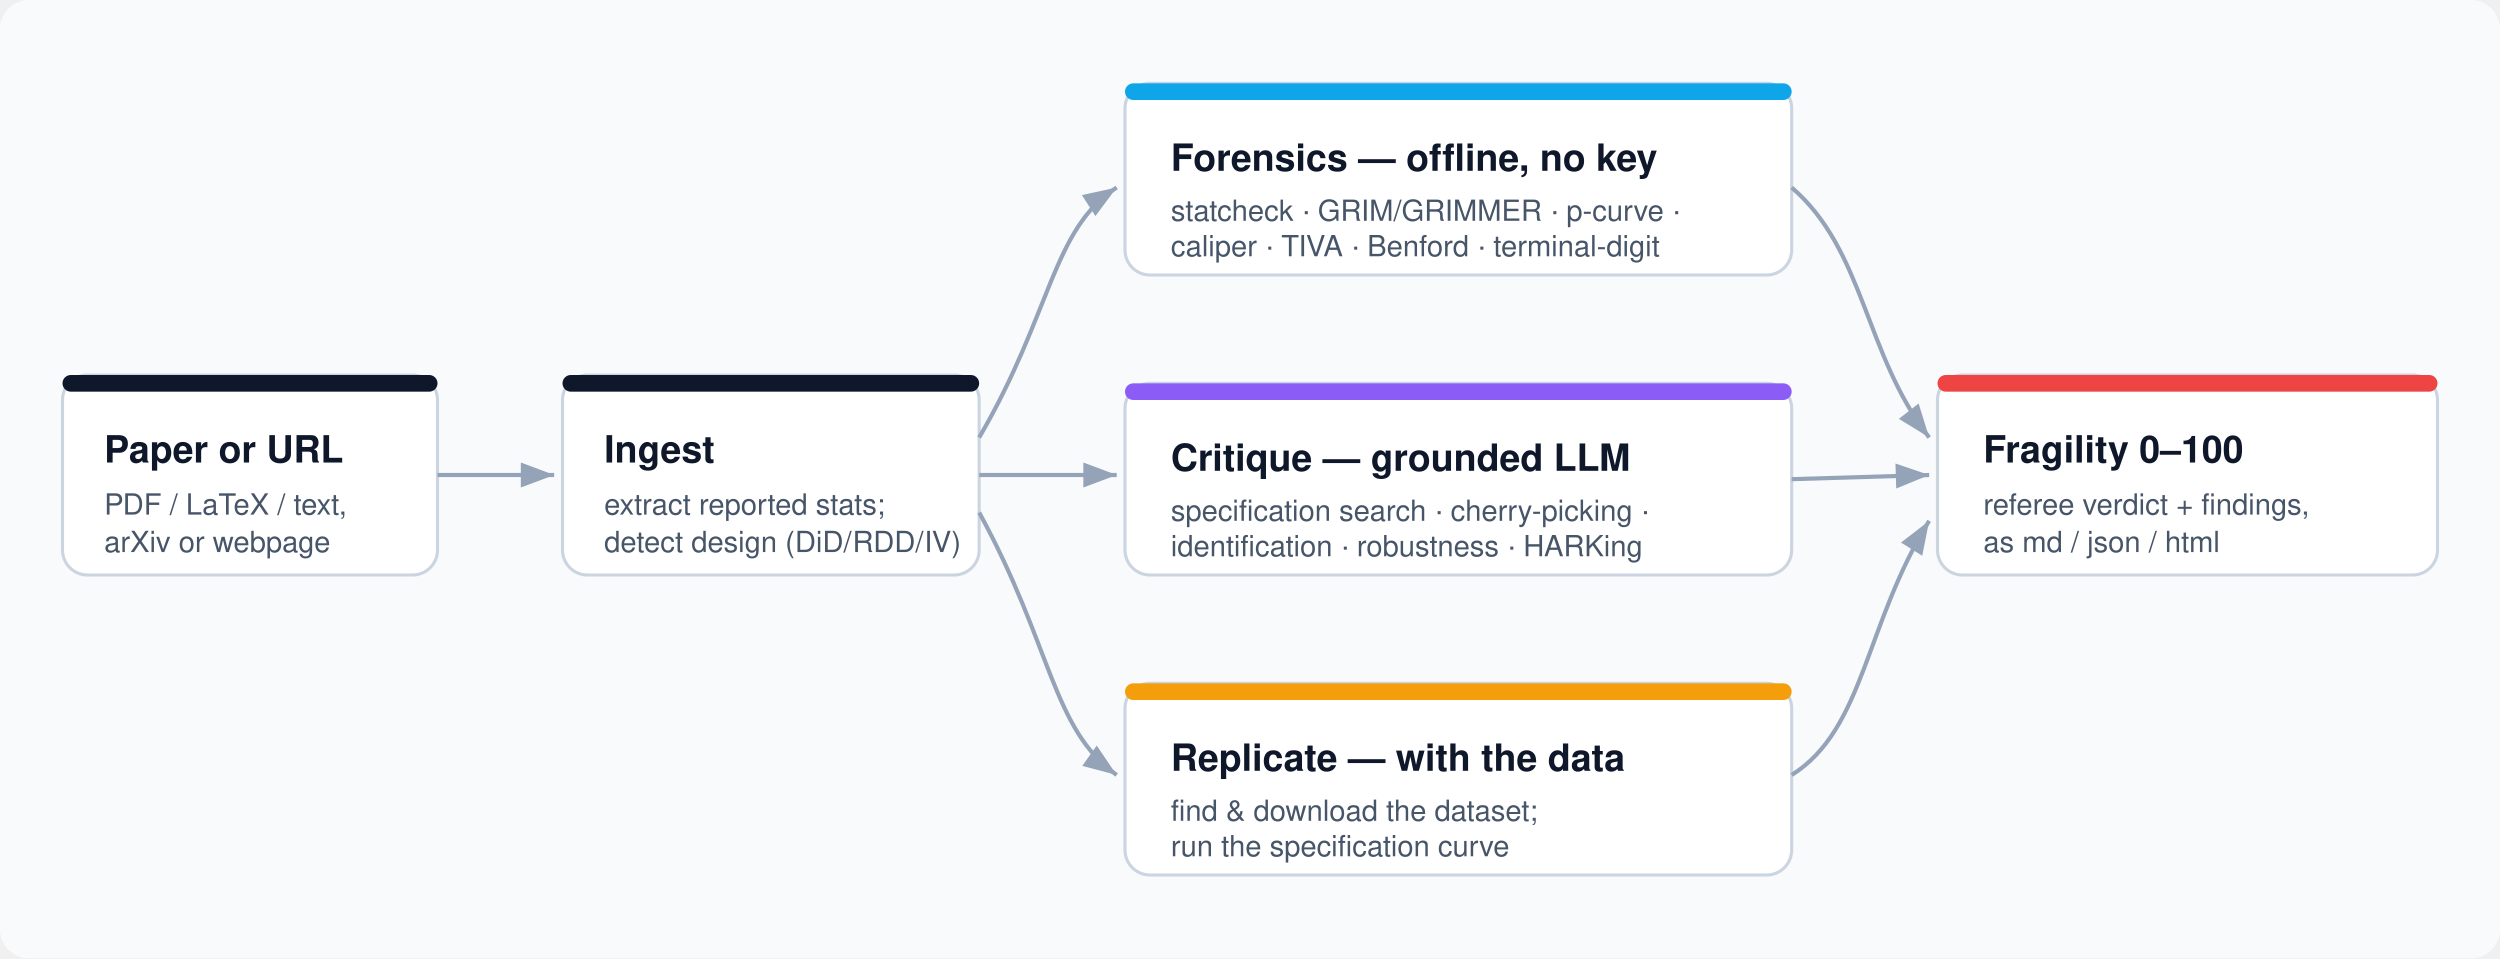
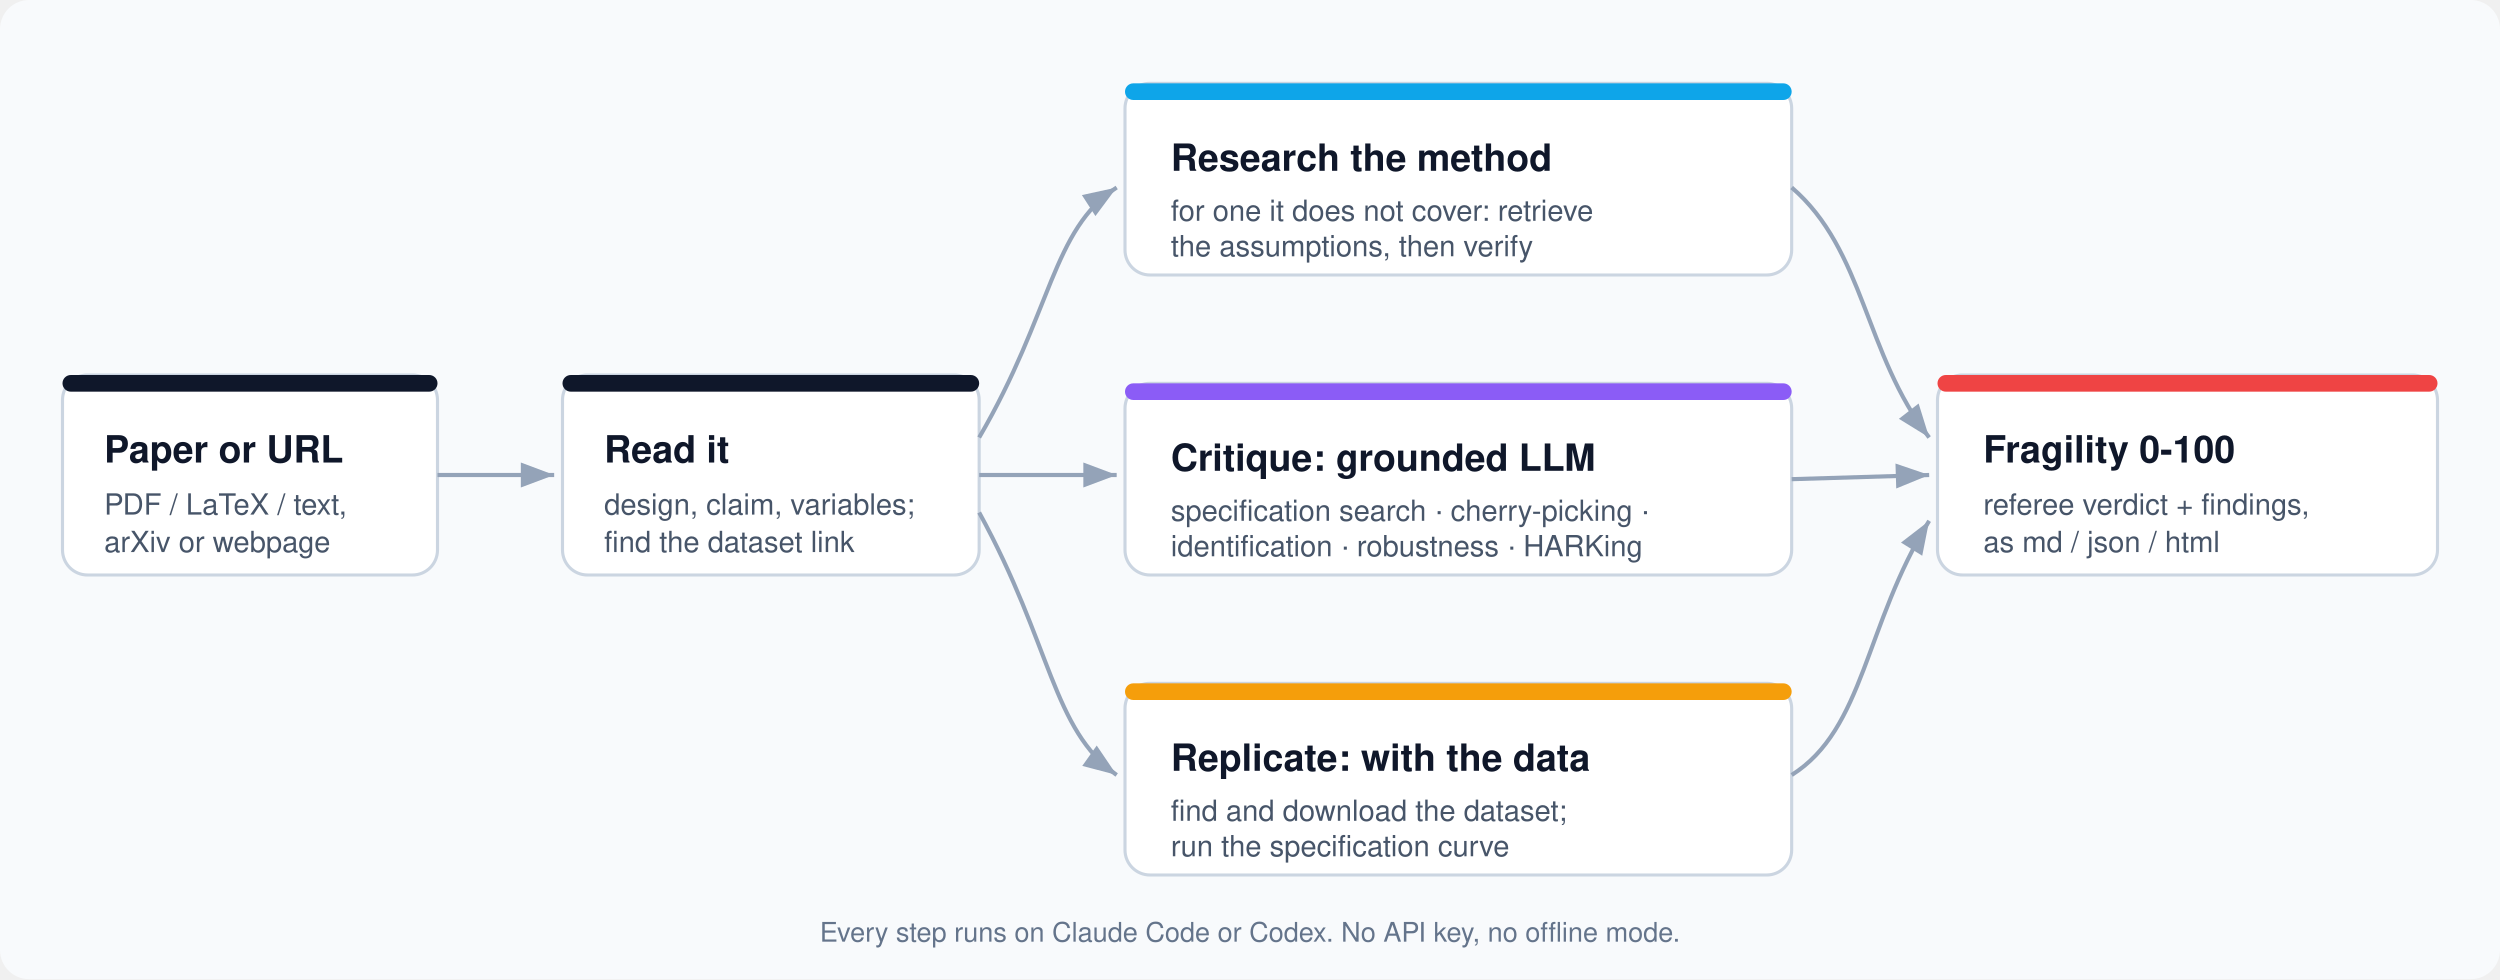
- <svg xmlns="http://www.w3.org/2000/svg" viewBox="0 0 1200 460" width="1200" height="460" font-family="Segoe UI, Helvetica, Arial, sans-serif">
+ <svg xmlns="http://www.w3.org/2000/svg" viewBox="0 0 1200 470" width="1200" height="470" font-family="Segoe UI, Helvetica, Arial, sans-serif">
  <defs>
    <marker id="arrow" markerWidth="10" markerHeight="10" refX="8" refY="3" orient="auto">
      <path d="M0,0 L8,3 L0,6 Z" fill="#94a3b8" />
    </marker>
    <style>
      .card { fill:#ffffff; stroke:#cbd5e1; stroke-width:1.5; }
      .h { font-size:18px; font-weight:700; fill:#0f172a; }
      .t { font-size:14px; fill:#475569; }
-       .lane { font-size:12px; fill:#64748b; }
+       .foot { font-size:13px; fill:#64748b; }
      .edge { stroke:#94a3b8; stroke-width:2; fill:none; }
    </style>
  </defs>
-   <rect width="1200" height="460" fill="#f8fafc" rx="14" />
+   <rect width="1200" height="470" fill="#f8fafc" rx="14" />
  <rect class="card" x="30" y="180" width="180" height="96" rx="12" />
  <rect x="30" y="180" width="180" height="8" rx="4" fill="#0f172a" />
  <text class="h" x="50" y="222">Paper or URL</text>
  <text class="t" x="50" y="247">PDF / LaTeX / text,</text>
  <text class="t" x="50" y="265">arXiv or webpage</text>
  <rect class="card" x="270" y="180" width="200" height="96" rx="12" />
  <rect x="270" y="180" width="200" height="8" rx="4" fill="#0f172a" />
-   <text class="h" x="290" y="222">Ingest</text>
-   <text class="t" x="290" y="247">extract reported stats;</text>
-   <text class="t" x="290" y="265">detect design (DiD/RDD/IV)</text>
+   <text class="h" x="290" y="222">Read it</text>
+   <text class="t" x="290" y="247">design, claim, variables;</text>
+   <text class="t" x="290" y="265">find the dataset link</text>
  <rect class="card" x="540" y="40" width="320" height="92" rx="12" />
  <rect x="540" y="40" width="320" height="8" rx="4" fill="#0ea5e9" />
-   <text class="h" x="562" y="82">Forensics — offline, no key</text>
-   <text class="t" x="562" y="106">statcheck · GRIM/GRIMMER · p-curve ·</text>
-   <text class="t" x="562" y="123">caliper · TIVA · Benford · terminal-digit</text>
+   <text class="h" x="562" y="82">Research the method</text>
+   <text class="t" x="562" y="106">for one it does not cover: retrieve</text>
+   <text class="t" x="562" y="123">the assumptions, then verify</text>
  <rect class="card" x="540" y="184" width="320" height="92" rx="12" />
  <rect x="540" y="184" width="320" height="8" rx="4" fill="#8b5cf6" />
-   <text class="h" x="562" y="226">Critique — grounded LLM</text>
+   <text class="h" x="562" y="226">Critique: grounded LLM</text>
  <text class="t" x="562" y="250">specification search · cherry-picking ·</text>
  <text class="t" x="562" y="267">identification · robustness · HARKing</text>
  <rect class="card" x="540" y="328" width="320" height="92" rx="12" />
  <rect x="540" y="328" width="320" height="8" rx="4" fill="#f59e0b" />
-   <text class="h" x="562" y="370">Replicate — with the data</text>
-   <text class="t" x="562" y="394">find &amp; download the dataset;</text>
+   <text class="h" x="562" y="370">Replicate: with the data</text>
+   <text class="t" x="562" y="394">find and download the dataset;</text>
  <text class="t" x="562" y="411">run the specification curve</text>
  <rect class="card" x="930" y="180" width="240" height="96" rx="12" />
  <rect x="930" y="180" width="240" height="8" rx="4" fill="#ef4444" />
-   <text class="h" x="952" y="222">Fragility 0–100</text>
+   <text class="h" x="952" y="222">Fragility 0-100</text>
  <text class="t" x="952" y="247">referee verdict + findings,</text>
  <text class="t" x="952" y="265">as md / json / html</text>
  <path class="edge" d="M210,228 L266,228" marker-end="url(#arrow)" />
  <path class="edge" d="M470,210 C505,150 505,110 536,90" marker-end="url(#arrow)" />
  <path class="edge" d="M470,228 L536,228" marker-end="url(#arrow)" />
  <path class="edge" d="M470,246 C505,310 505,350 536,372" marker-end="url(#arrow)" />
  <path class="edge" d="M860,90 C895,120 895,170 926,210" marker-end="url(#arrow)" />
  <path class="edge" d="M860,230 L926,228" marker-end="url(#arrow)" />
  <path class="edge" d="M860,372 C895,350 895,300 926,250" marker-end="url(#arrow)" />
+   <text class="foot" x="600" y="452" text-anchor="middle">Every step runs on Claude Code or Codex. No API key, no offline mode.</text>
</svg>
